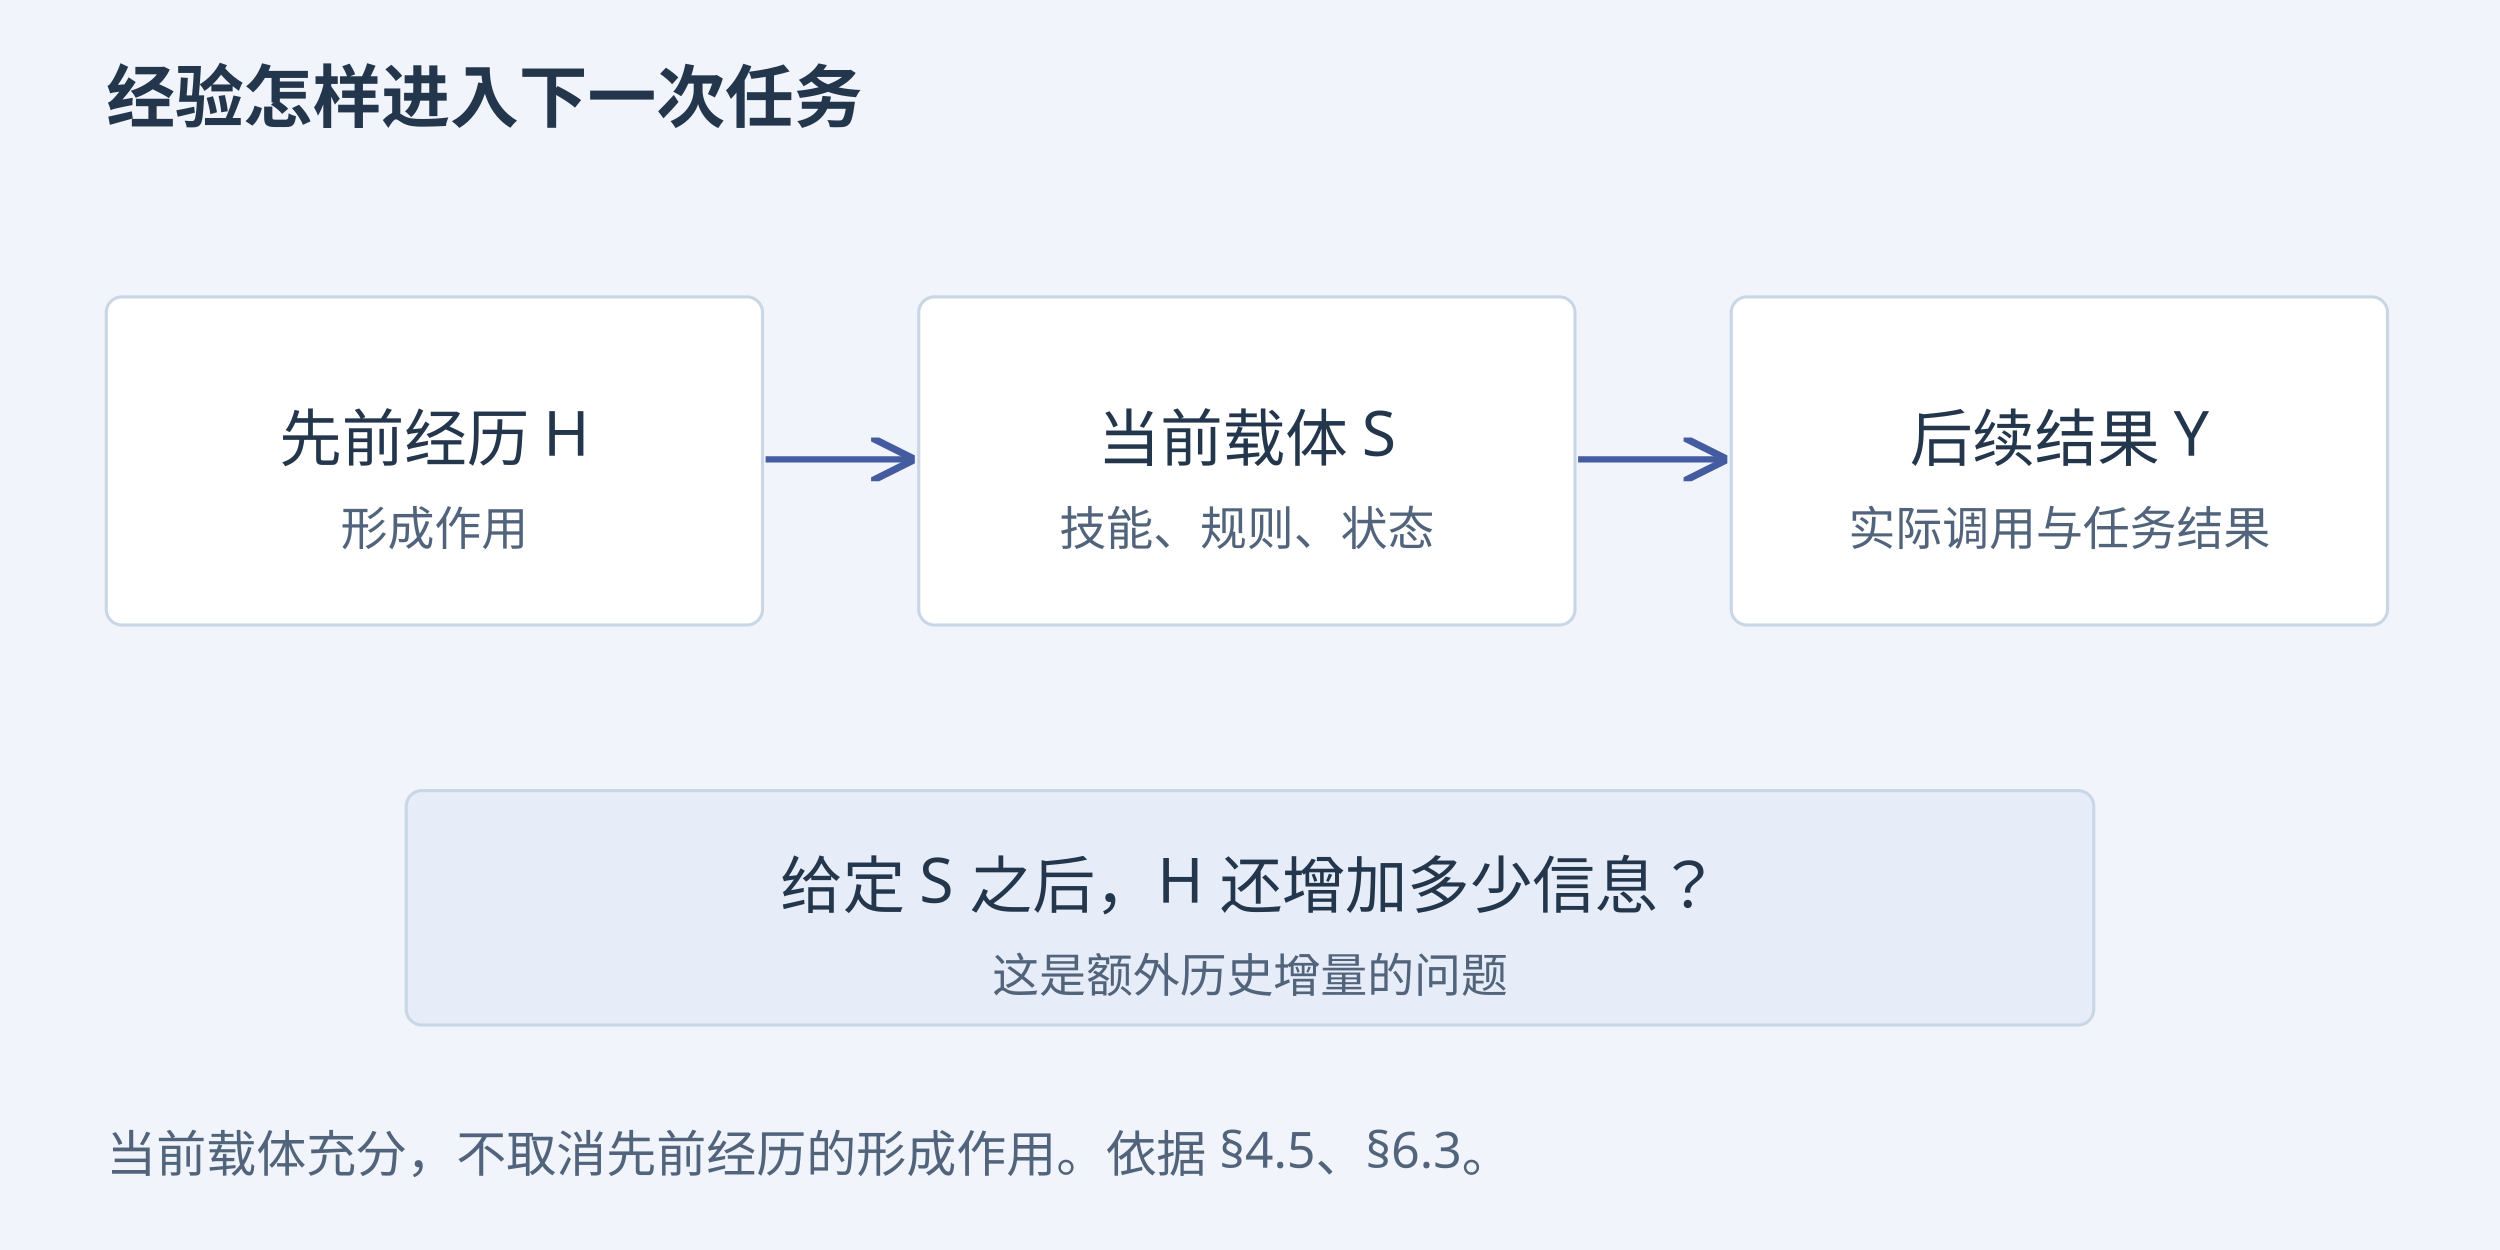
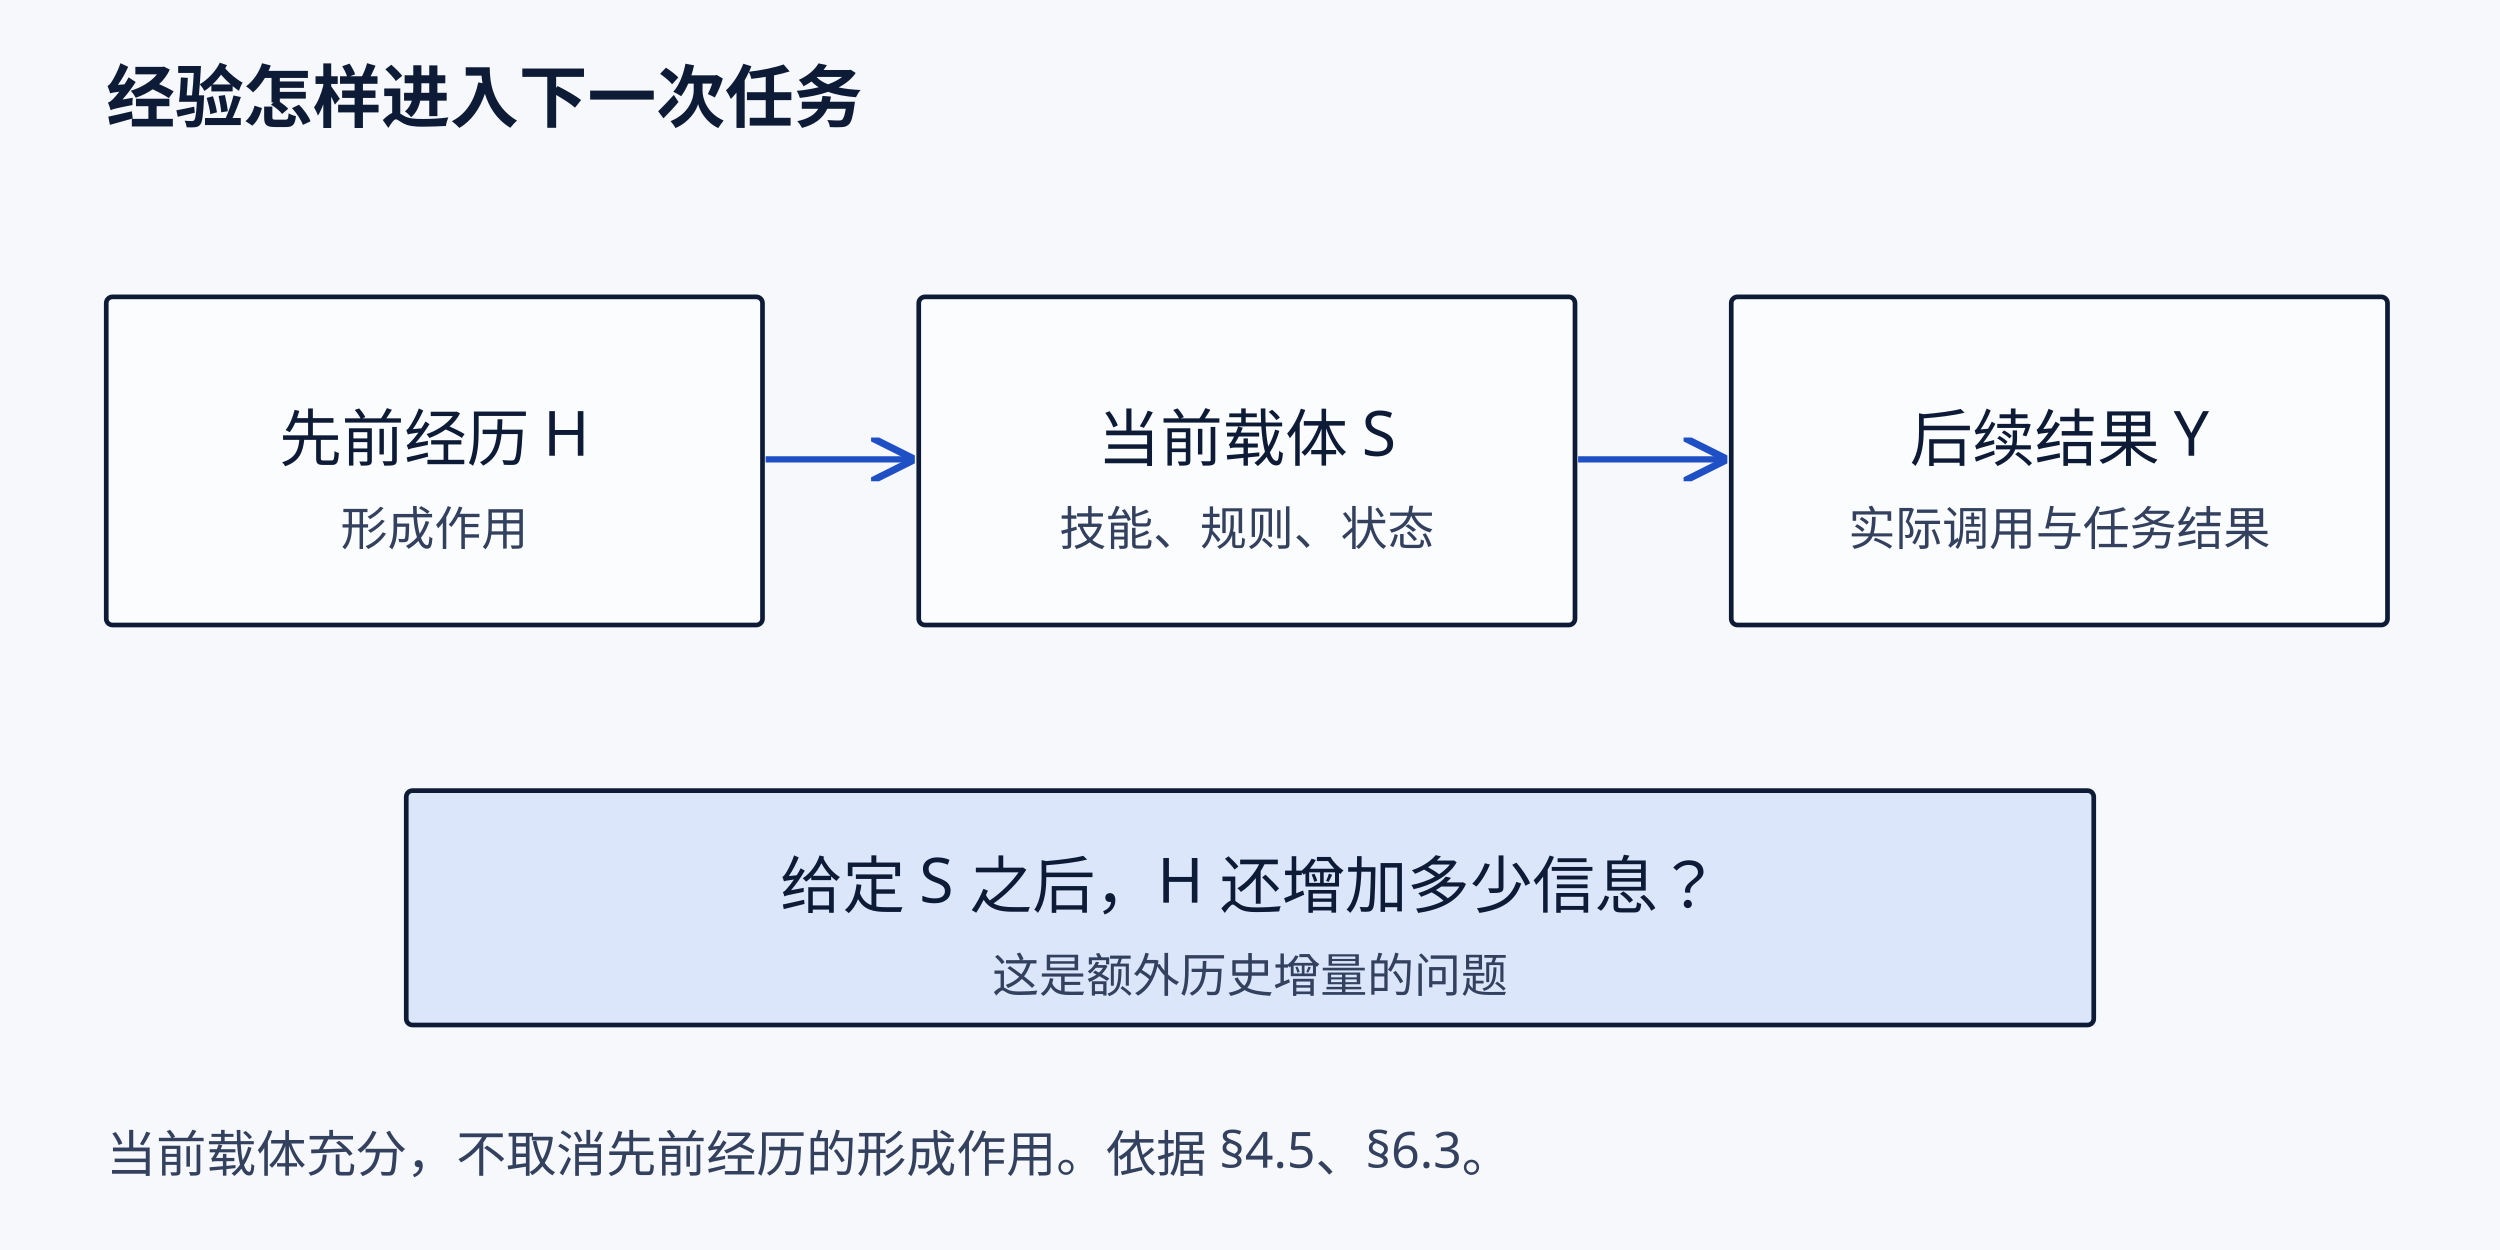
<svg xmlns="http://www.w3.org/2000/svg" width="800" height="400" viewBox="0 0 800 400" role="img" aria-labelledby="title desc">
  <defs>
    <marker id="arrow" viewBox="0 0 8 8" refX="7" refY="4" markerWidth="7" markerHeight="7" orient="auto-start-reverse">
-       <path d="M0 0L8 4L0 8" fill="none" stroke="#445b9f" stroke-width="1.3" />
+       <path d="M0 0L8 4L0 8" fill="none" stroke="#1f4fc4" stroke-width="1.3" />
    </marker>
  </defs>
-   <rect width="800" height="400" fill="#f1f5fb" />
+   <rect width="800" height="400" fill="#f6f8fb" />
  <g font-family="Microsoft YaHei, Noto Sans SC, sans-serif">
-     <rect x="34" y="95" width="210" height="105" rx="5" fill="#ffffff" stroke="#c9d6e6" />
-     <text x="139.0" y="147.5" font-size="20" fill="#23364c" text-anchor="middle" font-weight="500">先前经历 H</text>
-     <text x="139.0" y="174.5" font-size="15" fill="#51647b" text-anchor="middle" font-weight="400">形成作用</text>
-     <rect x="294" y="95" width="210" height="105" rx="5" fill="#ffffff" stroke="#c9d6e6" />
-     <text x="399.0" y="147.5" font-size="20" fill="#23364c" text-anchor="middle" font-weight="500">当前载体 S</text>
-     <text x="399.0" y="174.5" font-size="15" fill="#51647b" text-anchor="middle" font-weight="400">技能、规则、状态</text>
-     <rect x="554" y="95" width="210" height="105" rx="5" fill="#ffffff" stroke="#c9d6e6" />
-     <text x="659.0" y="147.5" font-size="20" fill="#23364c" text-anchor="middle" font-weight="500">后续结果 Y</text>
-     <text x="659.0" y="174.5" font-size="15" fill="#51647b" text-anchor="middle" font-weight="400">实际调用与任务结果</text>
-     <path d="M245 147L291 147" stroke="#445b9f" stroke-width="2" fill="none" marker-end="url(#arrow)" />
-     <path d="M505 147L551 147" stroke="#445b9f" stroke-width="2" fill="none" marker-end="url(#arrow)" />
-     <rect x="130" y="253" width="540" height="75" rx="5" fill="#e7edf8" stroke="#c9d6e6" />
-     <text x="400.0" y="290.5" font-size="20" fill="#23364c" text-anchor="middle" font-weight="500">给定 S 之后，H 还增加多少信息？</text>
-     <text x="400.0" y="317.5" font-size="15" fill="#51647b" text-anchor="middle" font-weight="400">这是额外历史增量的问题</text>
-     <text x="34" y="39" font-size="22" fill="#23364c" text-anchor="start" font-weight="600">经验怎样进入下一次任务</text>
-     <text x="34" y="375" font-size="16" fill="#51647b" text-anchor="start" font-weight="400">当前载体充分，不取消先前经历的形成作用。依据 §4.5、§6.3。</text>
+     <rect x="34" y="95" width="210" height="105" rx="2" fill="#fbfcfe" stroke="#0d1b36" stroke-width="1.5" />
+     <text x="139.0" y="147.5" font-size="20" fill="#0d1b36" text-anchor="middle" font-weight="500">先前经历 H</text>
+     <text x="139.0" y="174.5" font-size="15" fill="#33415e" text-anchor="middle" font-weight="400">形成作用</text>
+     <rect x="294" y="95" width="210" height="105" rx="2" fill="#fbfcfe" stroke="#0d1b36" stroke-width="1.5" />
+     <text x="399.0" y="147.5" font-size="20" fill="#0d1b36" text-anchor="middle" font-weight="500">当前载体 S</text>
+     <text x="399.0" y="174.5" font-size="15" fill="#33415e" text-anchor="middle" font-weight="400">技能、规则、状态</text>
+     <rect x="554" y="95" width="210" height="105" rx="2" fill="#fbfcfe" stroke="#0d1b36" stroke-width="1.5" />
+     <text x="659.0" y="147.5" font-size="20" fill="#0d1b36" text-anchor="middle" font-weight="500">后续结果 Y</text>
+     <text x="659.0" y="174.5" font-size="15" fill="#33415e" text-anchor="middle" font-weight="400">实际调用与任务结果</text>
+     <path d="M245 147L291 147" stroke="#1f4fc4" stroke-width="2" fill="none" marker-end="url(#arrow)" />
+     <path d="M505 147L551 147" stroke="#1f4fc4" stroke-width="2" fill="none" marker-end="url(#arrow)" />
+     <rect x="130" y="253" width="540" height="75" rx="2" fill="#dbe6fb" stroke="#0d1b36" stroke-width="1.5" />
+     <text x="400.0" y="290.5" font-size="20" fill="#0d1b36" text-anchor="middle" font-weight="500">给定 S 之后，H 还增加多少信息？</text>
+     <text x="400.0" y="317.5" font-size="15" fill="#33415e" text-anchor="middle" font-weight="400">这是额外历史增量的问题</text>
+     <text x="34" y="39" font-size="22" fill="#0d1b36" text-anchor="start" font-weight="600">经验怎样进入下一次任务</text>
+     <text x="34" y="375" font-size="16" fill="#33415e" text-anchor="start" font-weight="400">当前载体充分，不取消先前经历的形成作用。依据 §4.5、§6.3。</text>
  </g>
</svg>
